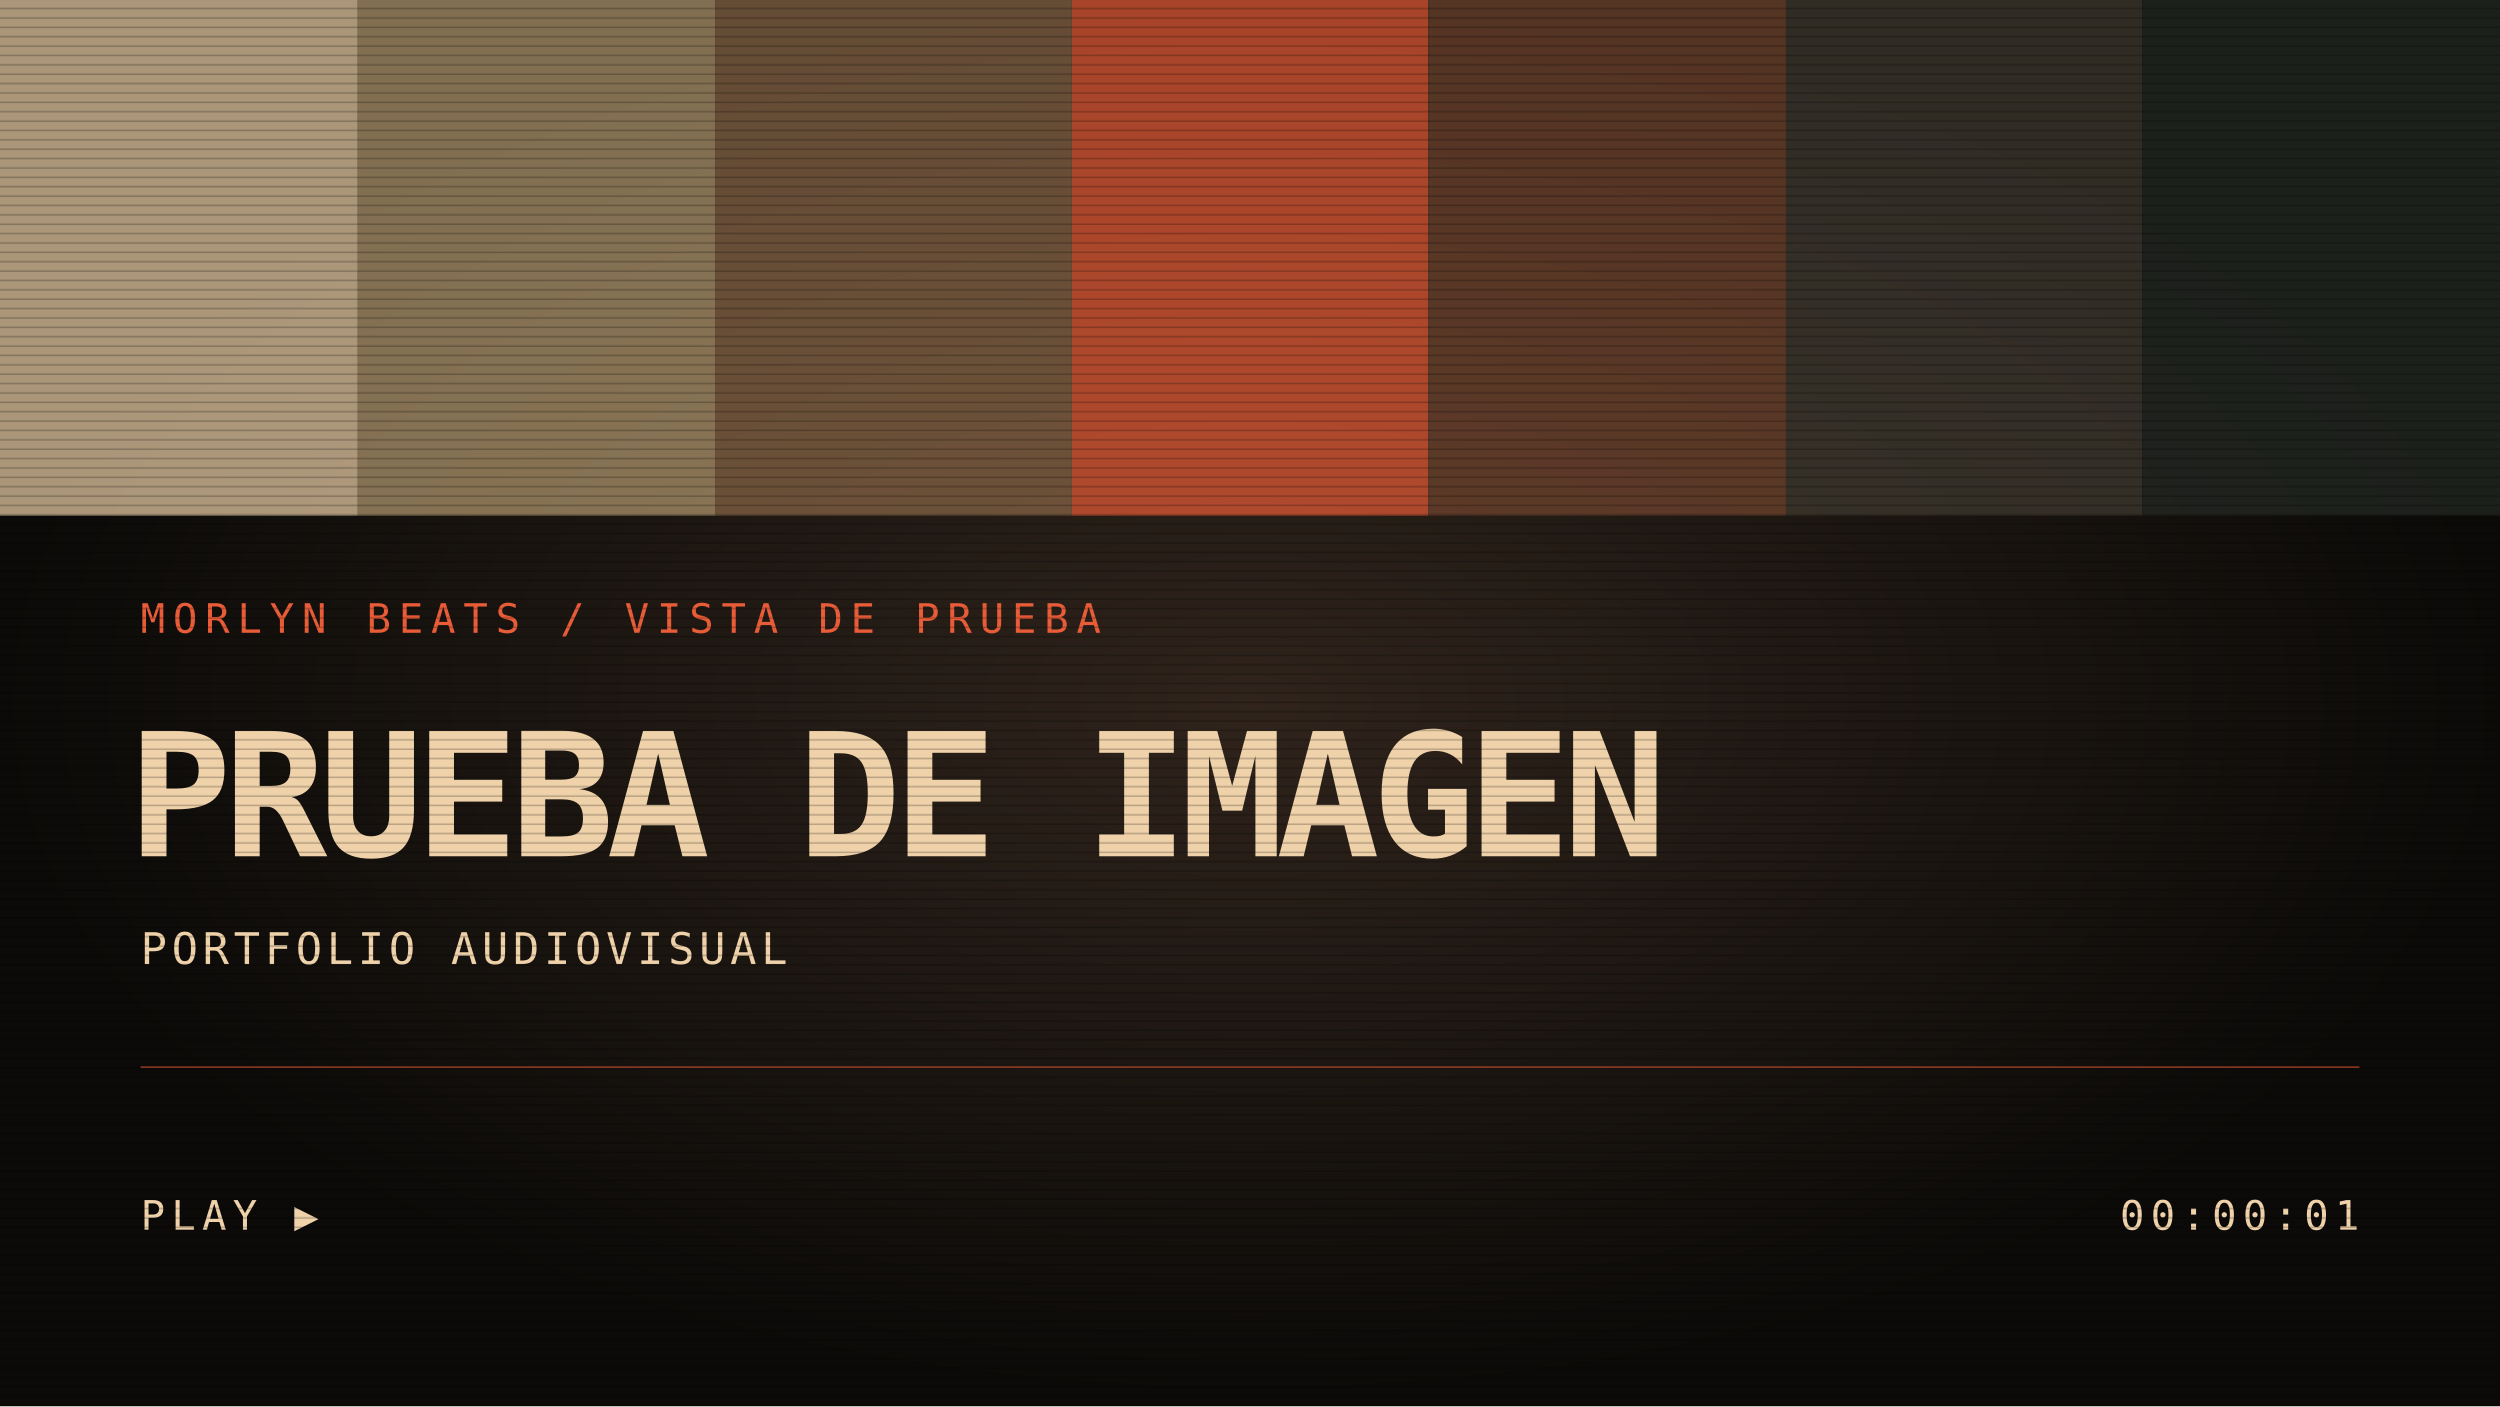
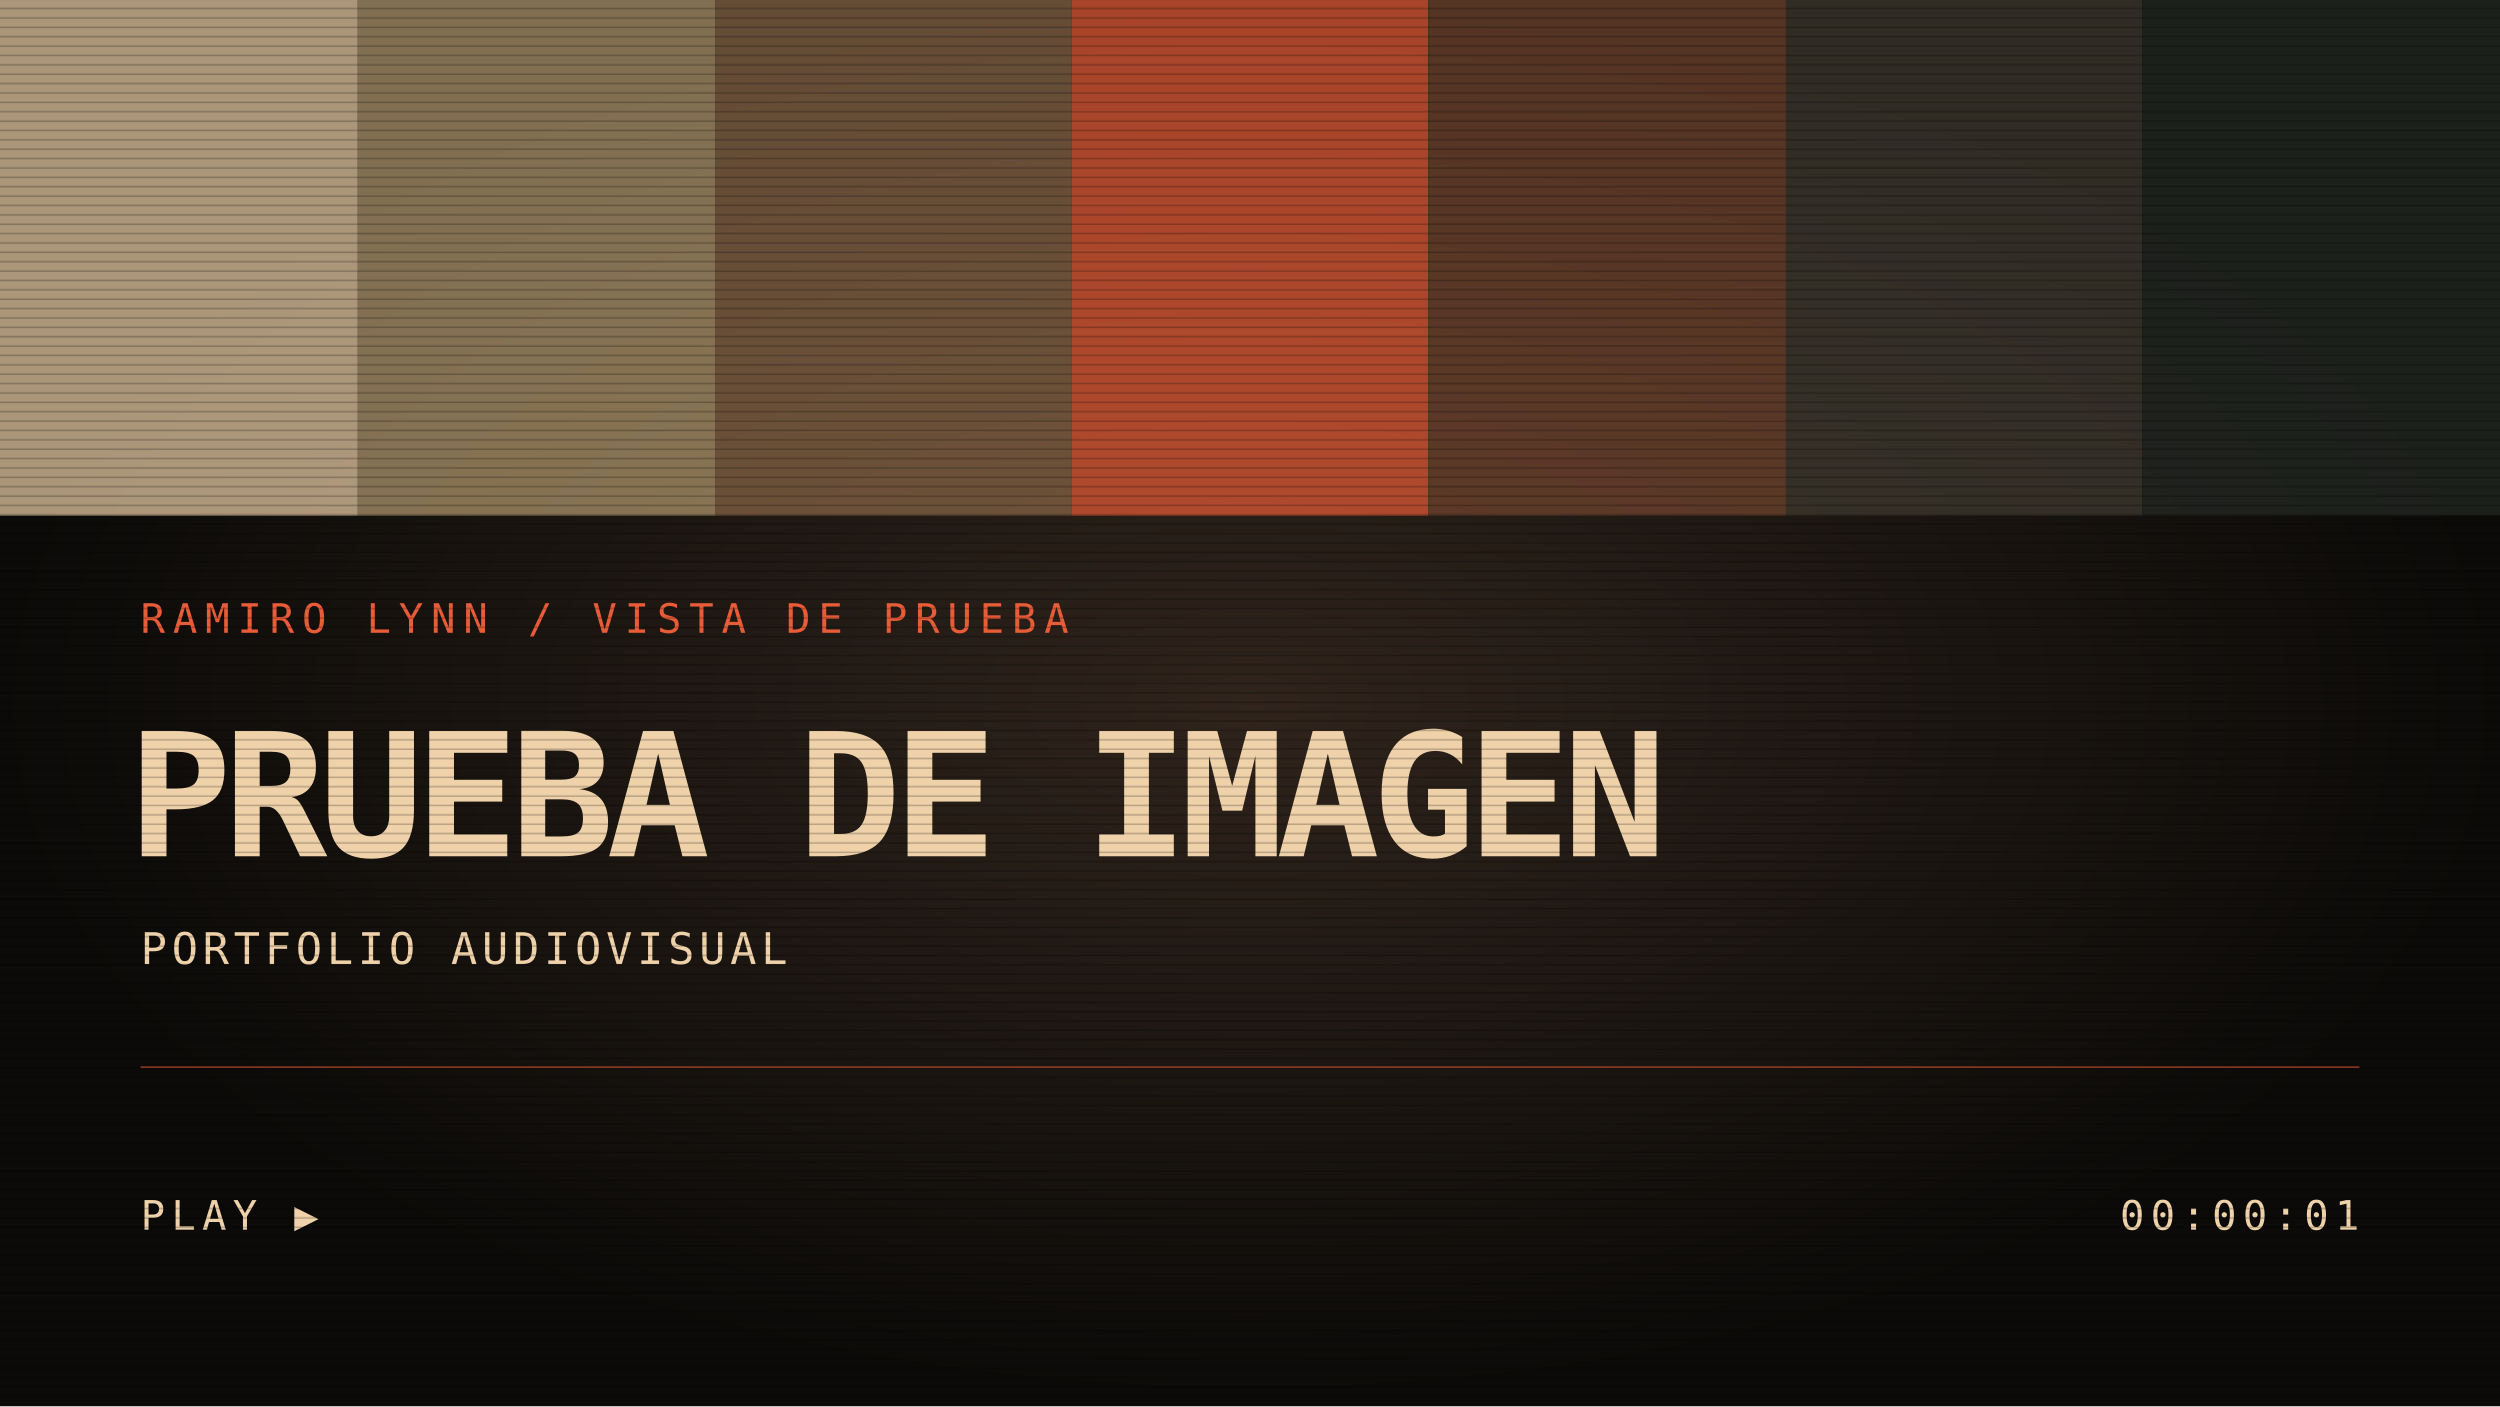
<svg xmlns="http://www.w3.org/2000/svg" width="1600" height="900" viewBox="0 0 1600 900">
  <defs>
    <radialGradient id="screen">
      <stop stop-color="#30241c" />
      <stop offset="1" stop-color="#0b0a08" />
    </radialGradient>
    <pattern id="lines" width="4" height="6" patternUnits="userSpaceOnUse">
      <path d="M0 5.5H4" stroke="#000" stroke-opacity=".22" />
    </pattern>
  </defs>
  <rect width="1600" height="900" fill="url(#screen)" />
  <g opacity=".7">
    <path fill="#efd2aa" d="M0 0h229v330H0z" />
    <path fill="#b59a70" d="M229 0h229v330H229z" />
    <path fill="#8c6849" d="M458 0h228v330H458z" />
    <path fill="#e95c38" d="M686 0h228v330H686z" />
    <path fill="#73462f" d="M914 0h229v330H914z" />
    <path fill="#403b31" d="M1143 0h228v330H1143z" />
    <path fill="#242923" d="M1371 0h229v330H1371z" />
  </g>
  <g font-family="monospace" fill="#efd2aa">
-     <text x="90" y="405" font-size="26" letter-spacing="5" fill="#e95c38">MORLYN BEATS / VISTA DE PRUEBA</text>
+     <text x="90" y="405" font-size="26" letter-spacing="5" fill="#e95c38">RAMIRO LYNN / VISTA DE PRUEBA</text>
    <text x="82" y="548" font-size="110" font-weight="bold" letter-spacing="-5">PRUEBA DE IMAGEN</text>
    <text x="90" y="617" font-size="28" letter-spacing="3">PORTFOLIO AUDIOVISUAL</text>
    <path d="M90 683H1510" stroke="#e95c38" stroke-opacity=".65" />
    <text x="90" y="787" font-size="26" letter-spacing="4">PLAY ▶</text>
    <text x="1510" y="787" text-anchor="end" font-size="26" letter-spacing="4">00:00:01</text>
  </g>
  <rect width="1600" height="900" fill="url(#lines)" />
</svg>
